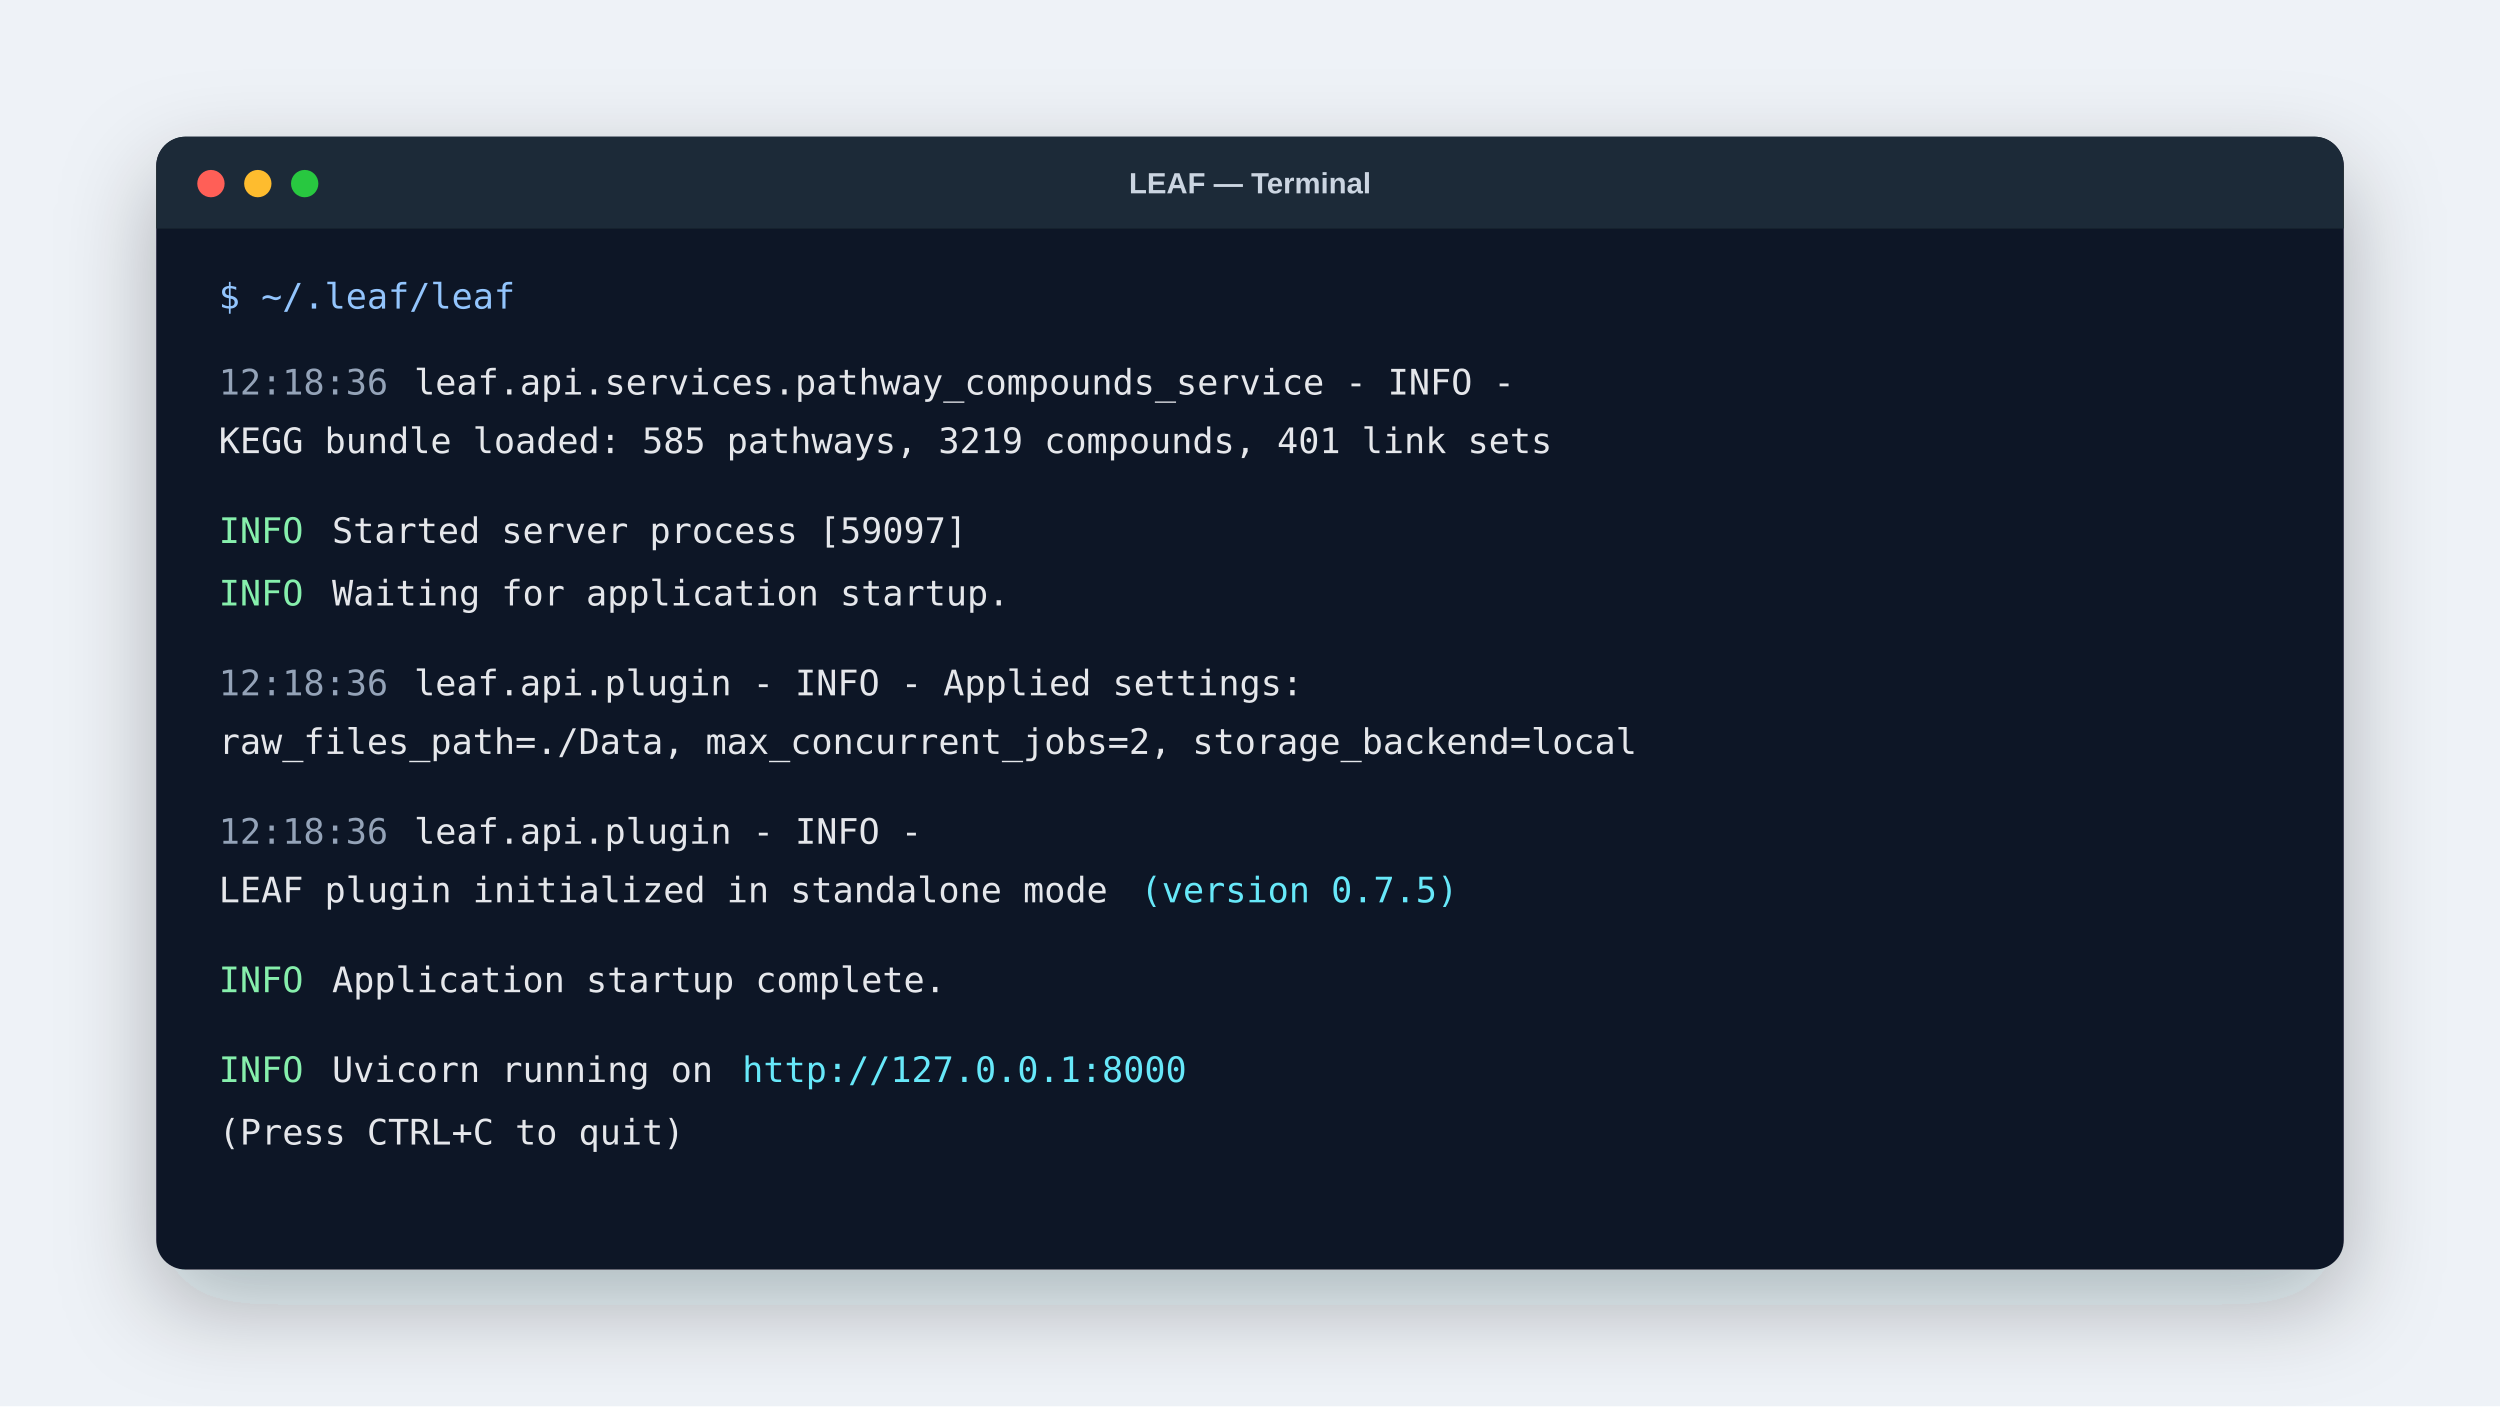
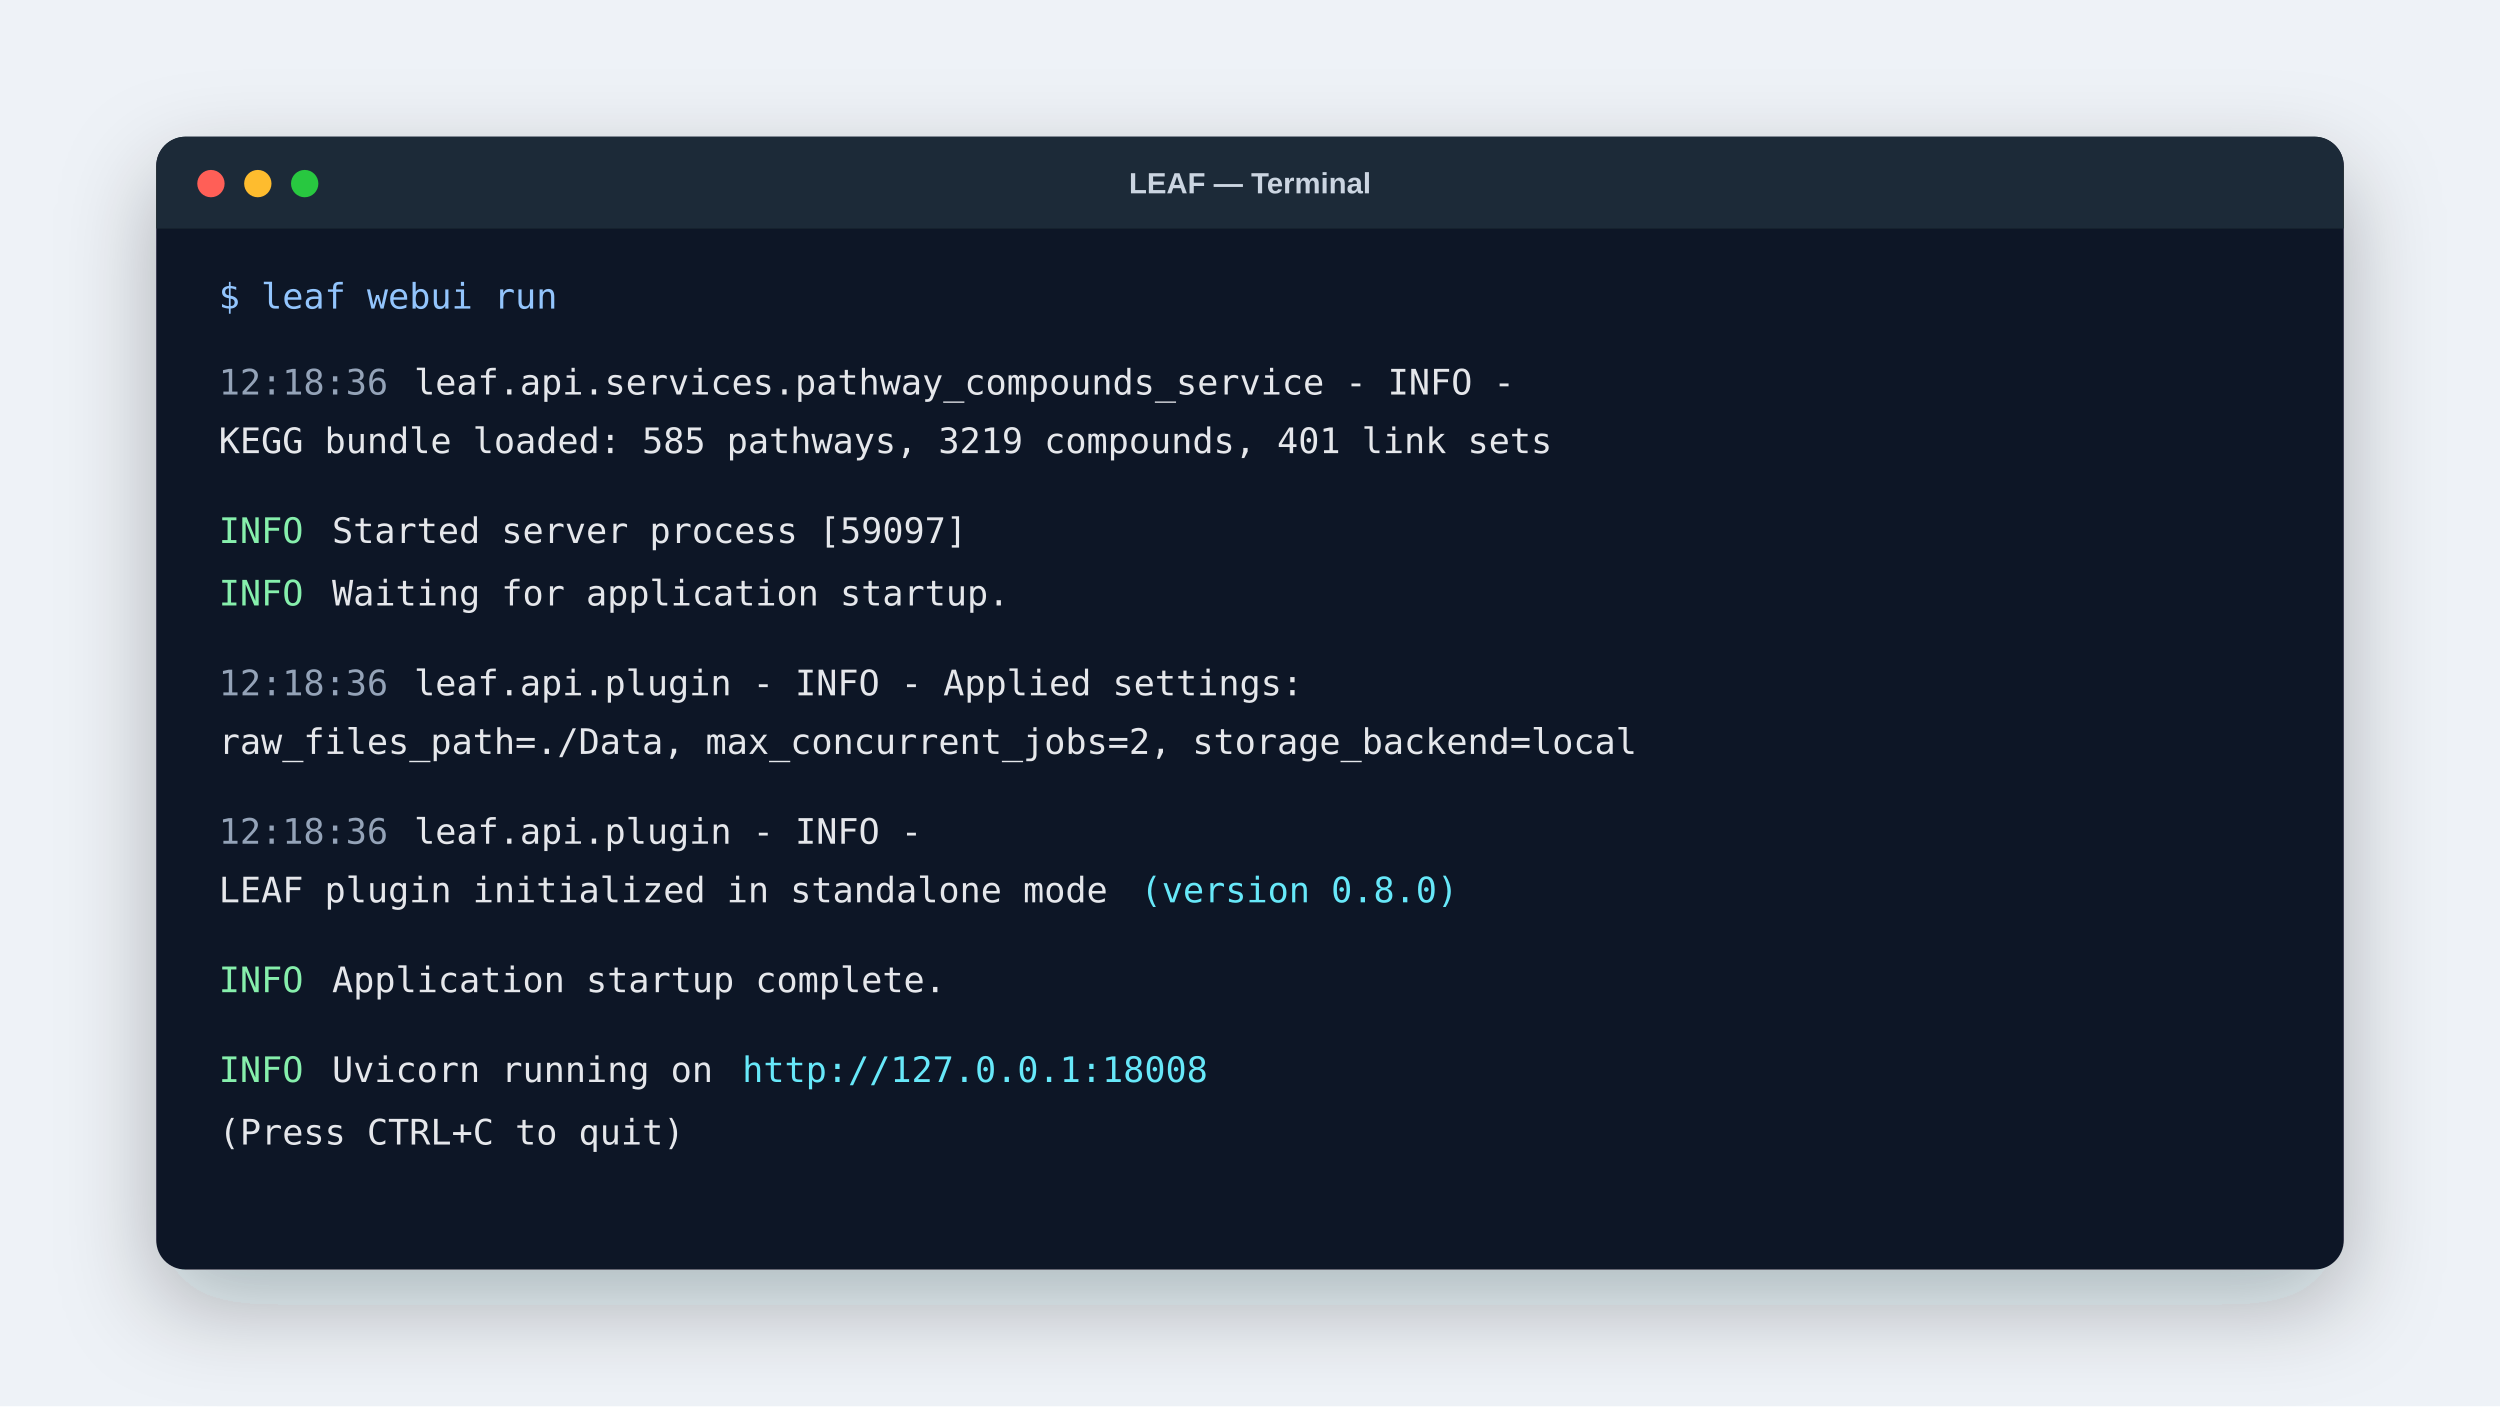
<svg xmlns="http://www.w3.org/2000/svg" width="1280" height="720" viewBox="0 0 1280 720" role="img" aria-labelledby="title desc">
  <defs>
    <filter id="shadow" x="-20%" y="-20%" width="140%" height="150%">
      <feDropShadow dx="0" dy="18" stdDeviation="24" flood-color="#0f172a" flood-opacity="0.28" />
    </filter>
  </defs>
  <rect width="1280" height="720" fill="#eef2f7" />
  <g filter="url(#shadow)">
    <rect x="80" y="70" width="1120" height="580" rx="15" fill="#111827" />
    <path d="M95 70h1090a15 15 0 0 1 15 15v32H80V85a15 15 0 0 1 15-15z" fill="#1f2937" />
  </g>
  <circle cx="108" cy="94" r="7" fill="#ff5f57" />
  <circle cx="132" cy="94" r="7" fill="#febc2e" />
  <circle cx="156" cy="94" r="7" fill="#28c840" />
  <text x="640" y="99" fill="#cbd5e1" font-family="Arial, Helvetica, sans-serif" font-size="15" font-weight="600" text-anchor="middle">LEAF — Terminal</text>
  <g font-family="Menlo, Monaco, Consolas, monospace" font-size="18">
-     <text x="112" y="158" fill="#93c5fd">$ ~/.leaf/leaf</text>
+     <text x="112" y="158" fill="#93c5fd">$ leaf webui run</text>
    <text x="112" y="202" fill="#94a3b8">12:18:36</text>
    <text x="212" y="202" fill="#e5e7eb">leaf.api.services.pathway_compounds_service - INFO -</text>
    <text x="112" y="232" fill="#e5e7eb">KEGG bundle loaded: 585 pathways, 3219 compounds, 401 link sets</text>
    <text x="112" y="278" fill="#86efac">INFO</text>
    <text x="170" y="278" fill="#e5e7eb">Started server process [59097]</text>
    <text x="112" y="310" fill="#86efac">INFO</text>
    <text x="170" y="310" fill="#e5e7eb">Waiting for application startup.</text>
    <text x="112" y="356" fill="#94a3b8">12:18:36</text>
    <text x="212" y="356" fill="#e5e7eb">leaf.api.plugin - INFO - Applied settings:</text>
    <text x="112" y="386" fill="#e5e7eb">raw_files_path=./Data, max_concurrent_jobs=2, storage_backend=local</text>
    <text x="112" y="432" fill="#94a3b8">12:18:36</text>
    <text x="212" y="432" fill="#e5e7eb">leaf.api.plugin - INFO -</text>
    <text x="112" y="462" fill="#e5e7eb">LEAF plugin initialized in standalone mode</text>
-     <text x="584" y="462" fill="#67e8f9">(version 0.7.5)</text>
+     <text x="584" y="462" fill="#67e8f9">(version 0.8.0)</text>
    <text x="112" y="508" fill="#86efac">INFO</text>
    <text x="170" y="508" fill="#e5e7eb">Application startup complete.</text>
    <text x="112" y="554" fill="#86efac">INFO</text>
    <text x="170" y="554" fill="#e5e7eb">Uvicorn running on</text>
-     <text x="380" y="554" fill="#67e8f9">http://127.0.0.1:8000</text>
+     <text x="380" y="554" fill="#67e8f9">http://127.0.0.1:18008</text>
    <text x="112" y="586" fill="#e5e7eb">(Press CTRL+C to quit)</text>
  </g>
</svg>
